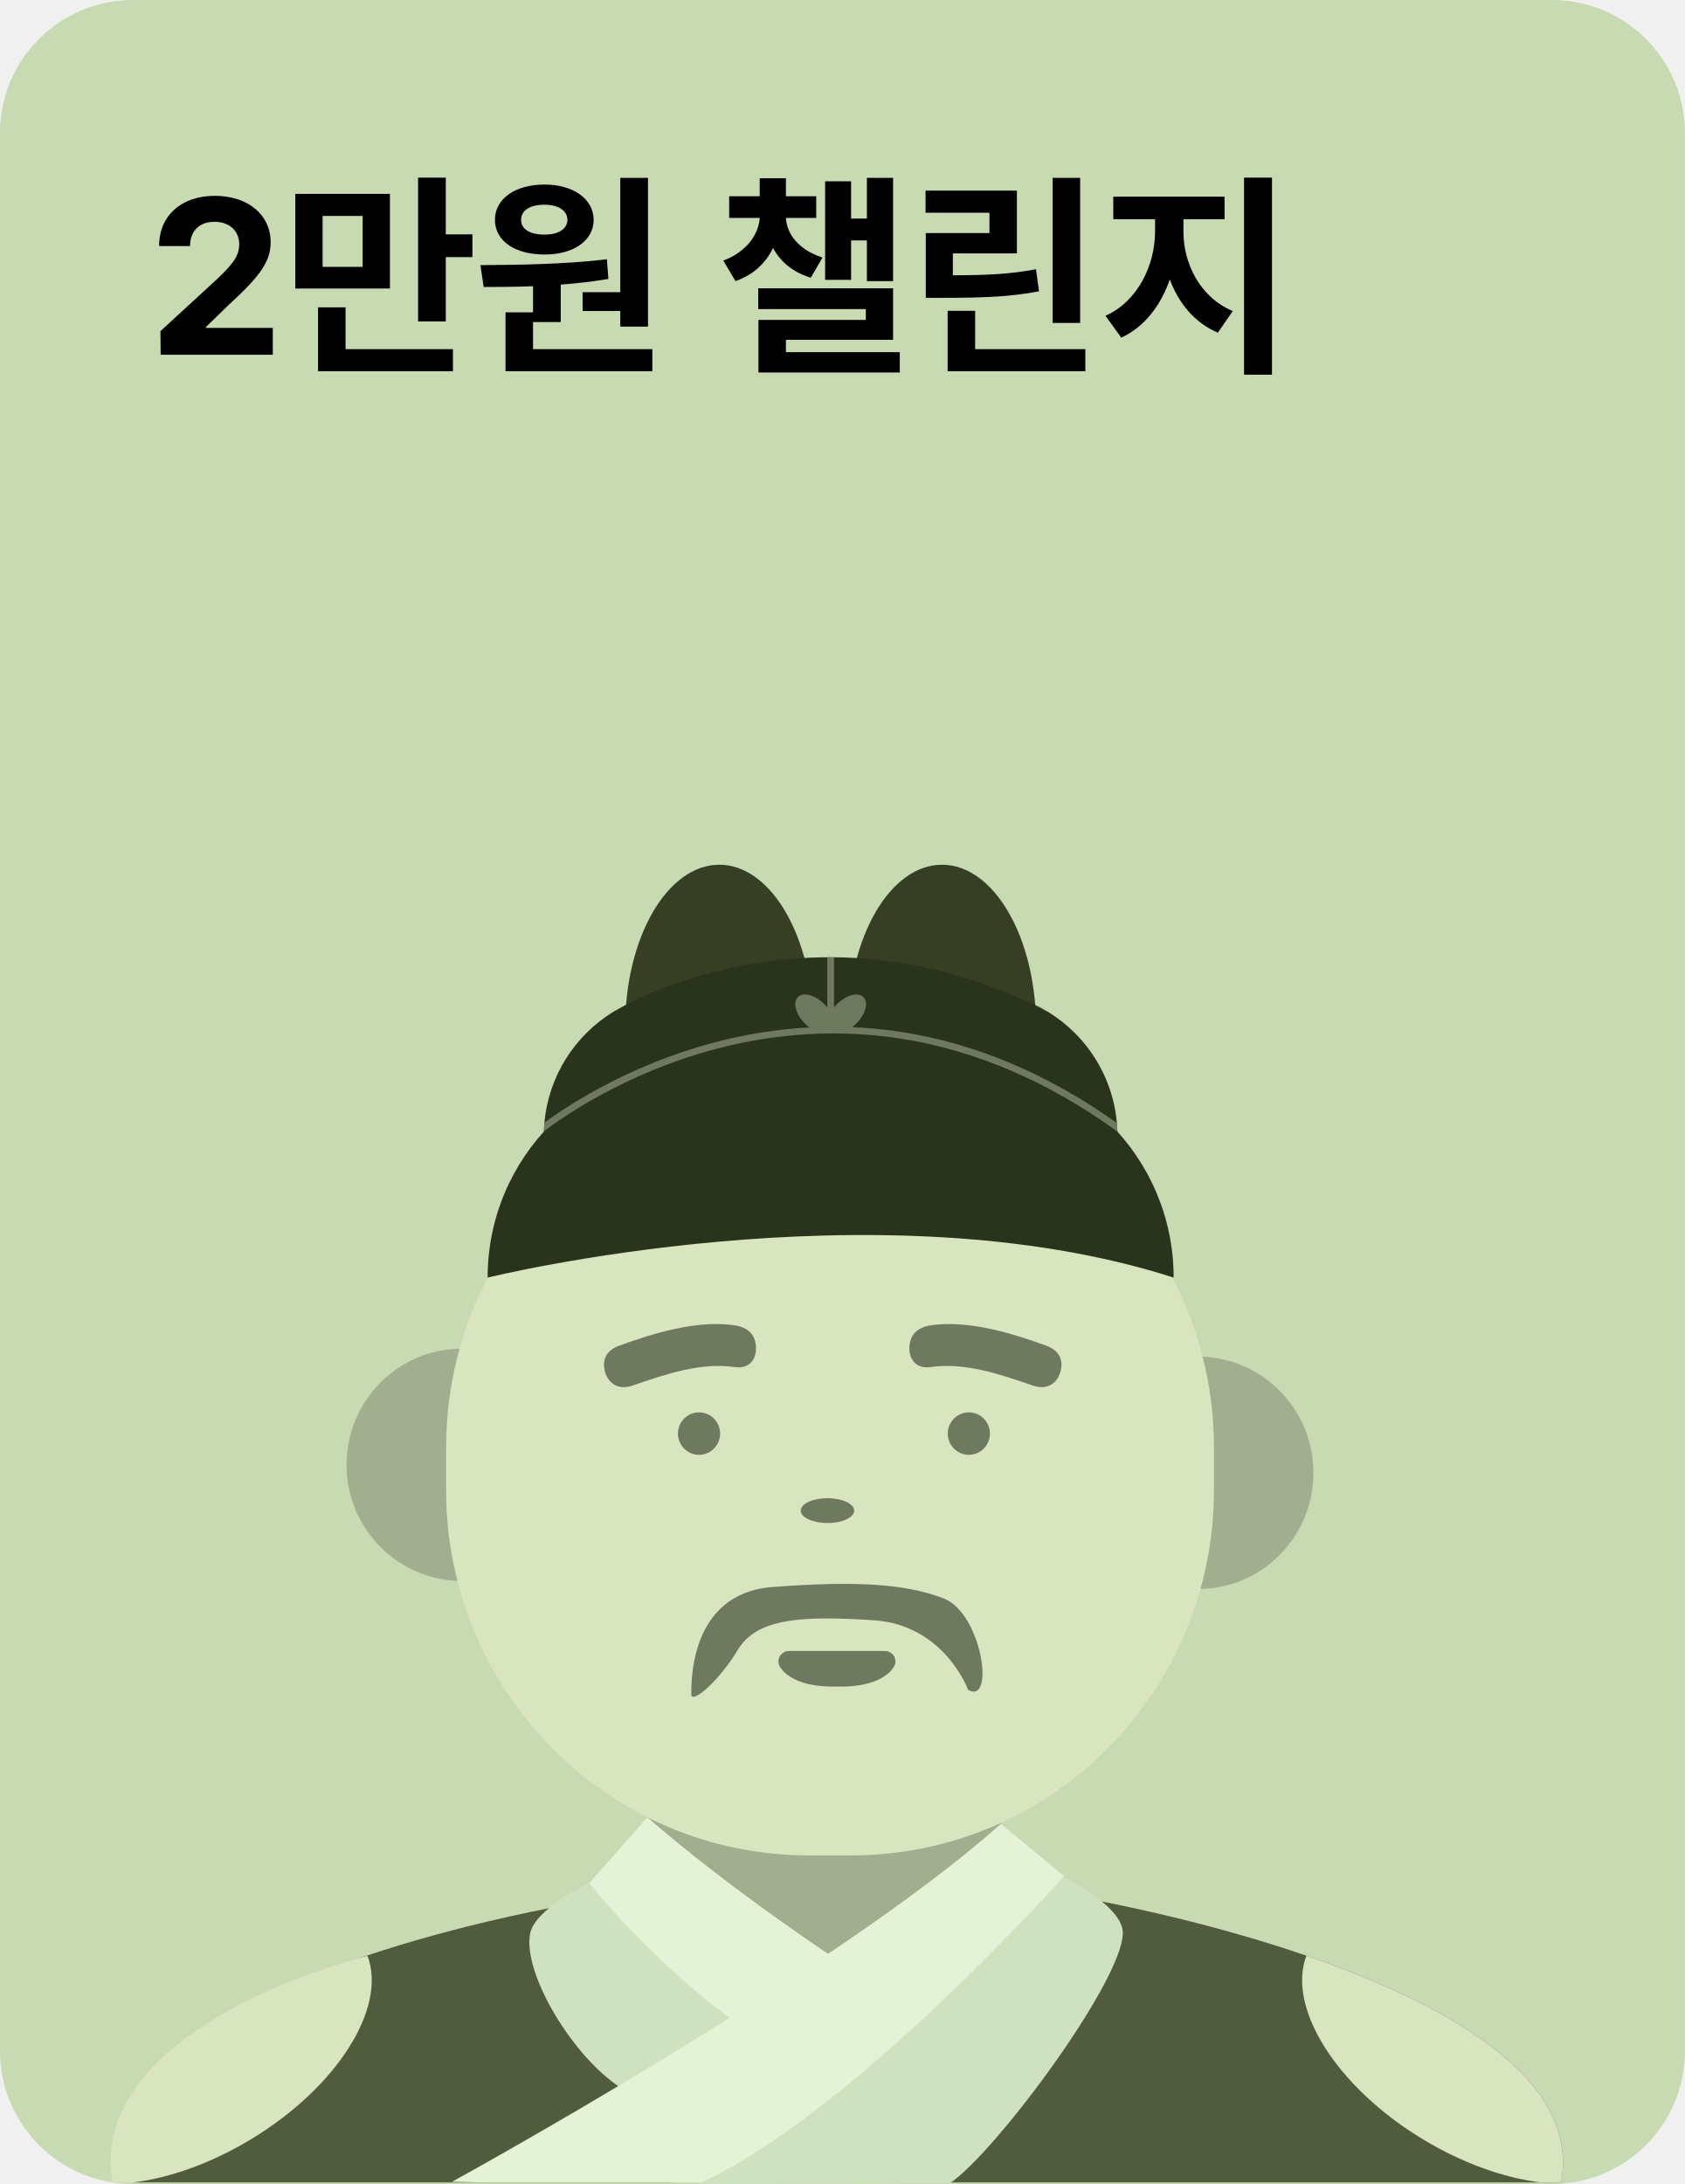
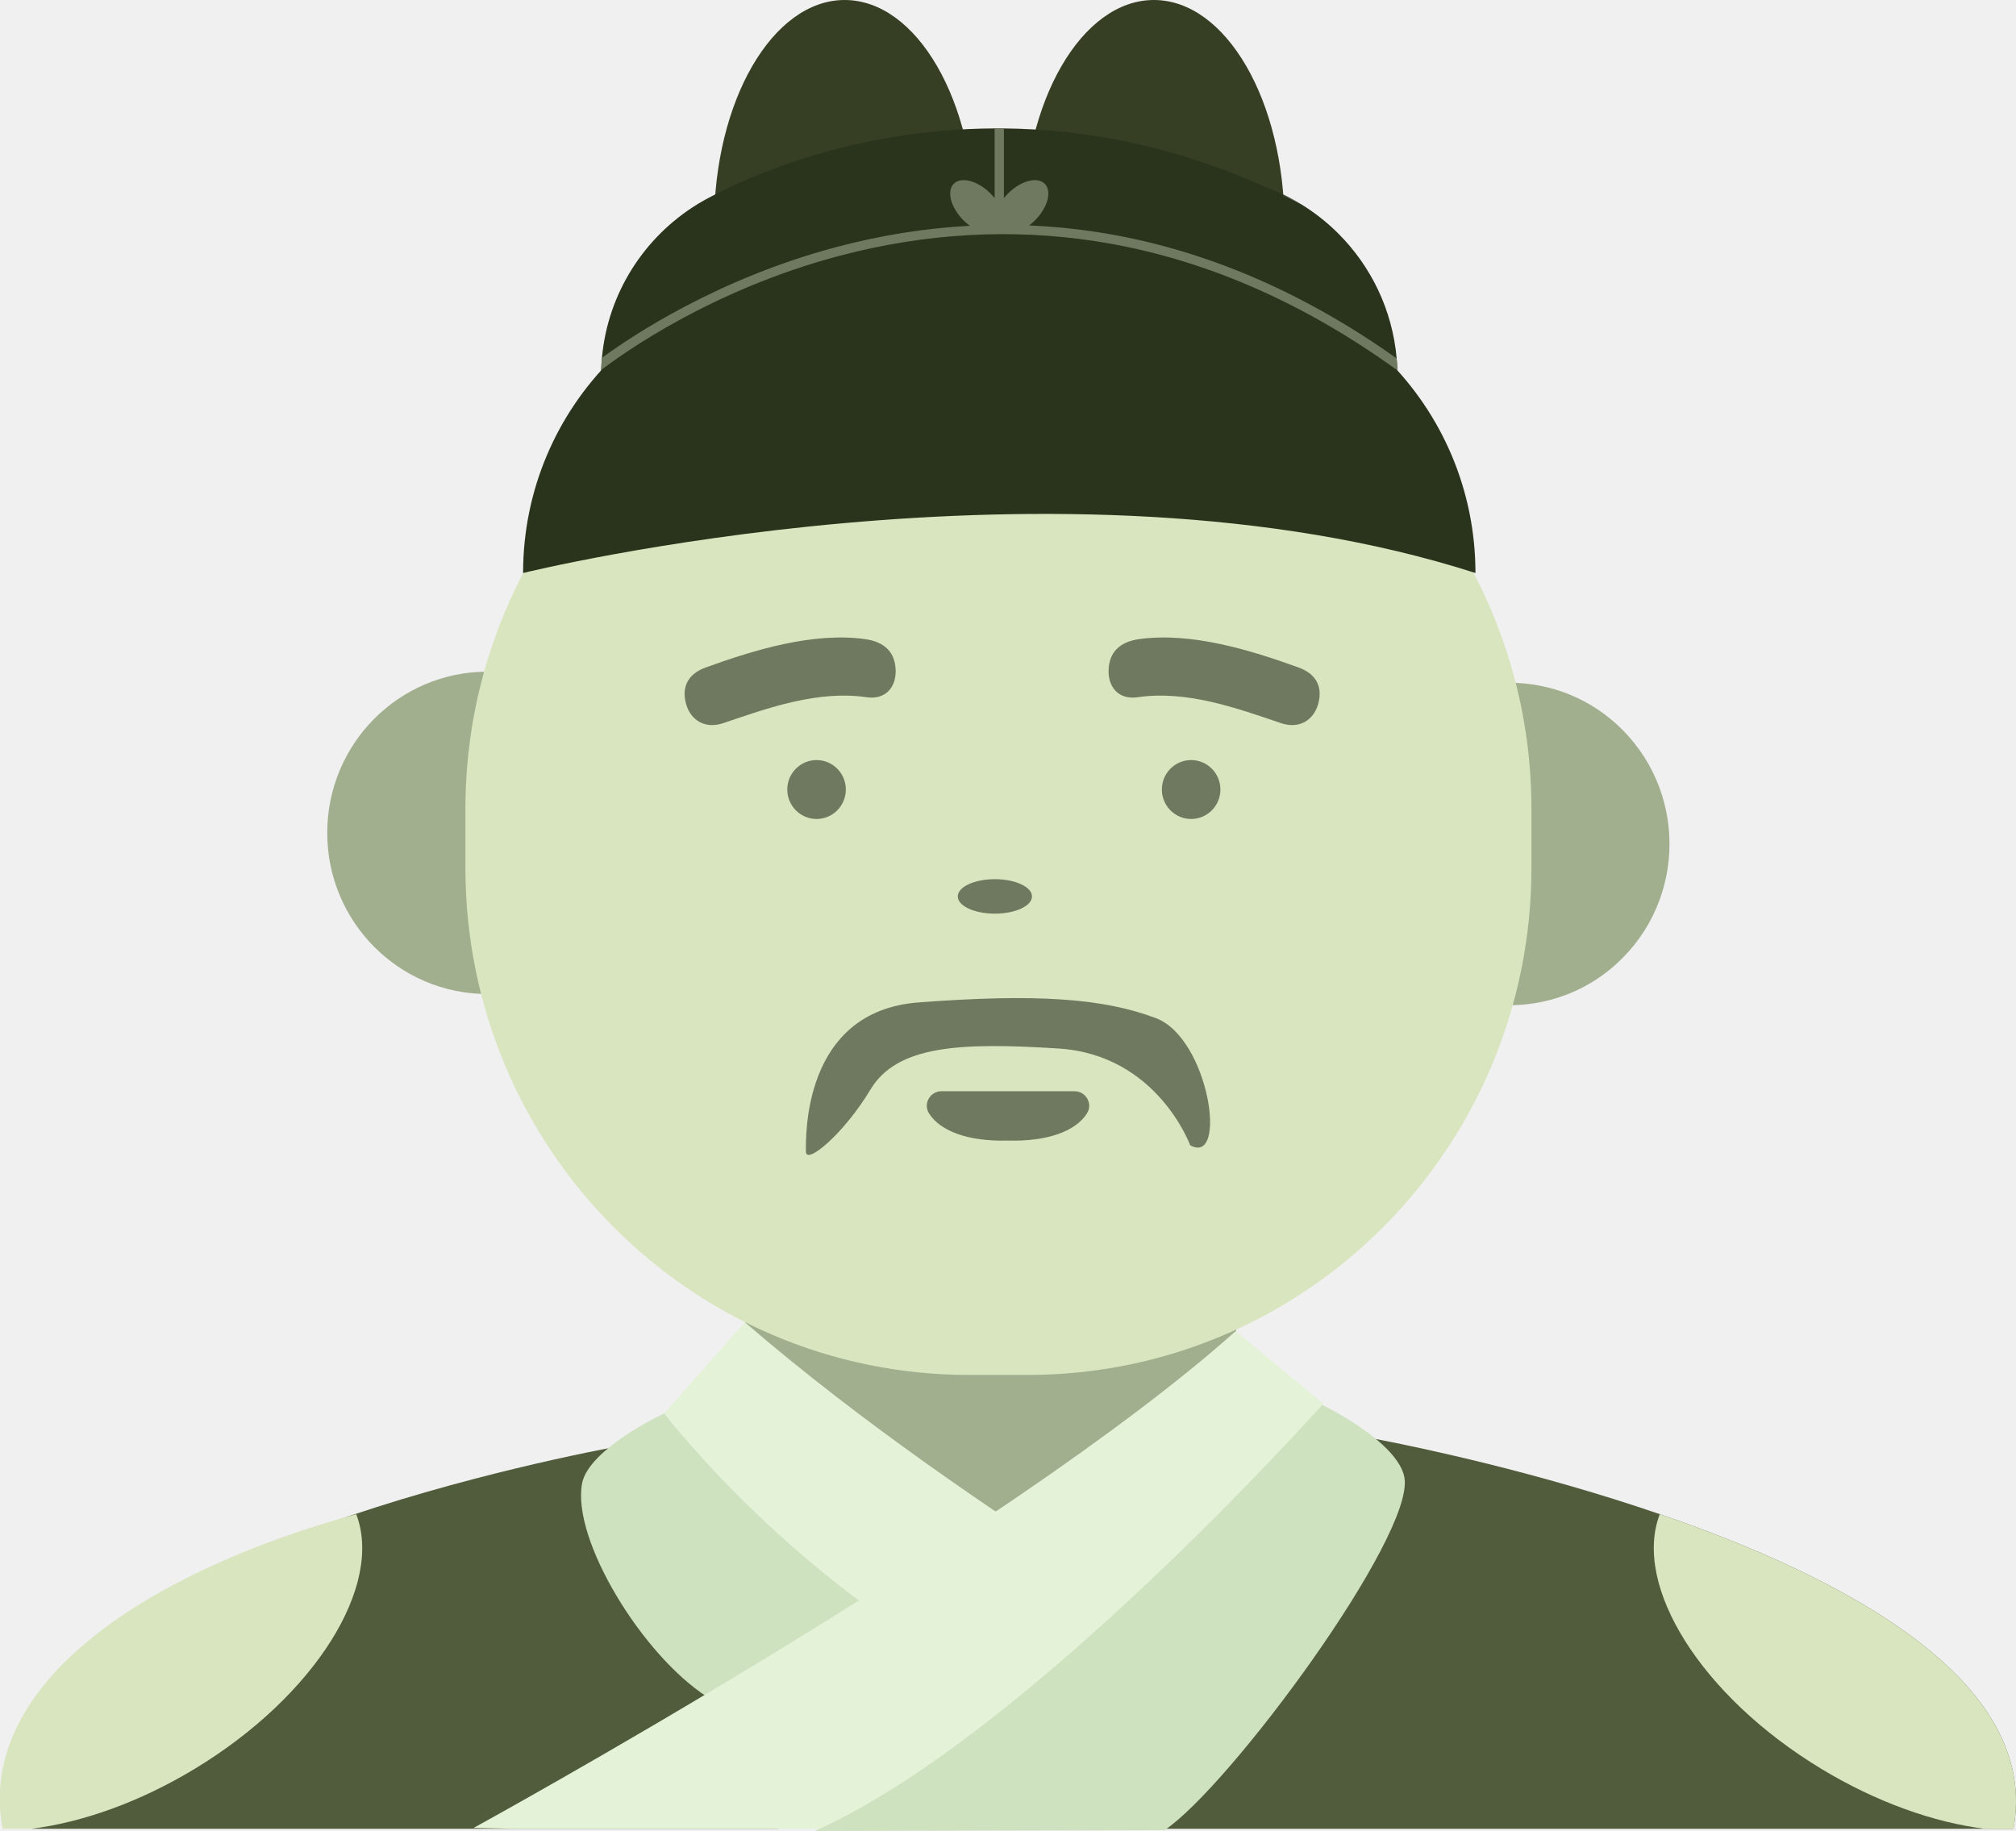
- <svg xmlns="http://www.w3.org/2000/svg" width="152" height="197" viewBox="0 0 152 197" fill="none">
-   <rect width="152" height="197" rx="12" fill="#C8DAB2" />
-   <path d="M14.492 32L14.473 29.871L19.551 25.203C20.869 23.943 21.582 23.162 21.582 22.039C21.582 20.779 20.635 19.998 19.336 20.008C18.008 19.998 17.139 20.838 17.148 22.195H14.355C14.346 19.432 16.396 17.664 19.375 17.664C22.402 17.664 24.414 19.393 24.414 21.844C24.414 23.455 23.633 24.773 20.723 27.41L18.574 29.5V29.578H24.609V32H14.492ZM35.176 17.488V26.023H26.641V17.488H35.176ZM28.691 33.484V27.723H31.172V31.492H40.859V33.484H28.691ZM29.102 24.07H32.715V19.48H29.102V24.07ZM37.715 28.992V16.023H40.215V21.141H42.617V23.191H40.215V28.992H37.715ZM58.457 16.043V29.461H55.957V28.055H52.559V26.355H55.957V16.043H58.457ZM43.34 23.914C46.592 23.895 50.986 23.846 54.746 23.387L54.883 25.164C53.477 25.398 52.022 25.564 50.586 25.672V29.051H48.086V31.492H58.848V33.484H45.605V28.172H48.086V25.818C46.494 25.877 44.98 25.887 43.633 25.887L43.34 23.914ZM44.648 19.832C44.648 17.938 46.475 16.639 49.121 16.648C51.699 16.639 53.545 17.938 53.555 19.832C53.545 21.736 51.699 22.967 49.121 22.957C46.475 22.967 44.648 21.736 44.648 19.832ZM47.012 19.832C47.002 20.691 47.852 21.17 49.121 21.16C50.312 21.17 51.172 20.691 51.191 19.832C51.172 18.953 50.312 18.465 49.121 18.465C47.852 18.465 47.002 18.953 47.012 19.832ZM73.633 17.703V19.656H70.898C70.967 21.092 72.051 22.547 74.199 23.23L73.144 25.047C71.504 24.559 70.391 23.582 69.736 22.371C69.102 23.689 67.978 24.793 66.348 25.359L65.254 23.504C67.363 22.713 68.447 21.121 68.535 19.656H65.781V17.703H68.535V16.082H70.898V17.703H73.633ZM68.398 27.879V26.004H80.566V30.652H70.898V31.766H81.172V33.602H68.418V28.855H78.106V27.879H68.398ZM74.434 25.242V16.355H76.777V19.715H78.203V16.043H80.566V25.359H78.203V21.688H76.777V25.242H74.434ZM97.441 16.043V29.129H94.961V16.043H97.441ZM83.496 19.188V17.195H91.738V22.859H85.957V24.832C89.141 24.822 91.152 24.725 93.457 24.285L93.731 26.277C91.143 26.766 88.838 26.863 85.078 26.863H83.516V21.023H89.258V19.188H83.496ZM85.488 33.484V28.035H87.969V31.492H97.91V33.484H85.488ZM106.758 20.867C106.748 23.738 108.232 26.814 111.211 28.055L109.863 30.008C107.773 29.119 106.328 27.352 105.527 25.203C104.727 27.537 103.252 29.49 101.152 30.457L99.727 28.484C102.676 27.166 104.199 23.875 104.199 20.867V19.773H100.43V17.742H110.469V19.773H106.758V20.867ZM112.227 33.797V16.023H114.746V33.797H112.227Z" fill="black" />
-   <g clip-path="url(#clip0_1743_4877)">
-     <path d="M13.177 188.547C12.072 190.517 12.096 196.857 12.096 196.857H60.591L51.005 171.848C51.005 171.848 19.533 177.211 13.176 188.548L13.177 188.547Z" fill="#515C3C" />
-     <path d="M47.818 174.432C48.229 172.157 53.166 169.852 53.166 169.852C53.166 169.852 62.729 182.36 76.508 188.278H55.942C51.727 185.556 47.159 178.079 47.819 174.432H47.818Z" fill="#CFE2C0" />
-     <path d="M90.328 177.563L58.424 174.852V161.21H90.328V177.563Z" fill="#A2AF8E" />
-     <path d="M58.395 163.93C73.305 176.819 94.194 188.279 94.194 188.279H76.507C62.728 182.361 53.164 169.853 53.164 169.853L58.394 163.931L58.395 163.93Z" fill="#E4F2D7" />
-     <path d="M140.833 196.857H82.85L87.982 188.278L89.569 185.626L98.146 171.29C98.146 171.29 98.597 171.368 99.408 171.524C102.333 172.089 109.935 173.687 117.853 176.407C129.869 180.535 142.614 187.249 140.833 196.857Z" fill="#515C3C" />
-     <path d="M90.295 164.512C75.385 177.838 40.77 196.802 40.77 196.802L43.638 196.857H66.616C80.395 190.738 95.986 169.225 95.986 169.225L90.295 164.512Z" fill="#E4F2D7" />
-     <path d="M101.262 174.04C100.851 171.689 95.915 169.304 95.915 169.304C95.915 169.304 76.719 190.881 62.94 197L85.674 196.944C89.89 194.131 101.921 177.811 101.261 174.041L101.262 174.04Z" fill="#CFE2C0" />
-     <path d="M140.833 196.857H138.968C135.673 196.445 131.945 195.137 128.344 192.957C120.523 188.223 116.076 181.059 117.853 176.407C129.869 180.535 142.614 187.249 140.833 196.857Z" fill="#D9E5BF" />
-     <path d="M10.168 196.857H12.033C15.328 196.445 19.056 195.137 22.657 192.957C30.478 188.223 34.925 181.059 33.148 176.407C20 180 8.387 187.249 10.168 196.857Z" fill="#D9E5BF" />
-     <path d="M41.668 142.602C47.414 142.602 52.072 137.912 52.072 132.127C52.072 126.342 47.414 121.653 41.668 121.653C35.922 121.653 31.264 126.342 31.264 132.127C31.264 137.912 35.922 142.602 41.668 142.602Z" fill="#A2AF8E" />
-     <path d="M103.675 142.346C102.103 141.599 100.845 140.539 99.899 139.324C99.601 138.941 99.781 138.388 100.231 138.212C100.896 137.951 101.484 137.45 101.853 136.719C102.33 135.771 102.271 134.601 101.7 133.709C100.98 132.585 99.736 132.125 98.588 132.33C98.121 132.413 97.706 131.988 97.768 131.514C98.053 129.294 99.037 127.148 100.729 125.445C104.794 121.351 111.379 121.354 115.436 125.44C119.762 129.797 119.485 137.038 114.595 141.024C111.534 143.52 107.234 144.039 103.675 142.346Z" fill="#A2AF8E" />
-     <path d="M109.513 130.579V134.408C109.513 152.605 94.856 167.361 76.773 167.361H72.976C54.893 167.361 40.243 152.605 40.243 134.408V130.579C40.243 119.235 45.934 109.23 54.6 103.305C56.195 102.211 57.889 101.261 59.67 100.469C61.2 99.778 62.787 99.21 64.424 98.763C67.149 98.022 70.016 97.626 72.976 97.626H76.773C83.572 97.626 89.9 99.714 95.135 103.291C103.815 109.215 109.513 119.228 109.513 130.579Z" fill="#D9E5BF" />
-     <path d="M63.06 131.227C64.111 131.227 64.962 130.37 64.962 129.313C64.962 128.255 64.111 127.398 63.06 127.398C62.01 127.398 61.158 128.255 61.158 129.313C61.158 130.37 62.01 131.227 63.06 131.227Z" fill="#6F795F" />
-     <path d="M87.4 131.227C88.451 131.227 89.302 130.37 89.302 129.313C89.302 128.255 88.451 127.398 87.4 127.398C86.35 127.398 85.498 128.255 85.498 129.313C85.498 130.37 86.35 131.227 87.4 131.227Z" fill="#6F795F" />
-     <path d="M77.058 136.26C77.058 136.878 75.978 137.38 74.647 137.38C73.315 137.38 72.236 136.879 72.236 136.26C72.236 135.641 73.315 135.14 74.647 135.14C75.978 135.14 77.058 135.641 77.058 136.26Z" fill="#6F795F" />
-     <path d="M66.296 123.312C63.168 122.857 59.959 123.987 57.023 124.991C55.815 125.403 54.908 124.812 54.6 123.813C54.293 122.814 54.563 121.85 55.854 121.382C58.997 120.245 62.791 119.081 66.175 119.531C67.565 119.716 68.166 120.467 68.2 121.549C68.234 122.629 67.58 123.5 66.295 123.313L66.296 123.312Z" fill="#6F795F" />
-     <path d="M83.941 123.312C87.069 122.857 90.278 123.987 93.215 124.991C94.422 125.403 95.329 124.812 95.637 123.813C95.944 122.814 95.674 121.85 94.383 121.382C91.24 120.245 87.446 119.081 84.062 119.531C82.672 119.716 82.071 120.467 82.037 121.549C82.003 122.629 82.657 123.5 83.942 123.313L83.941 123.312Z" fill="#6F795F" />
-     <path d="M95.133 103.291C92.081 104.45 83.98 104.198 74.627 104.198C65.275 104.198 57.553 104.45 54.6 103.305C56.081 102.29 57.653 101.397 59.298 100.642C59.419 100.577 59.549 100.527 59.67 100.469C61.2 99.778 62.787 99.21 64.424 98.763C65.883 98.367 67.377 98.073 68.914 97.878C70.244 97.712 71.595 97.626 72.975 97.626H76.772C83.571 97.626 89.899 99.714 95.133 103.291Z" fill="#4E4A4B" />
-     <path d="M87.338 152.434C87.338 152.434 85.205 146.557 78.794 146.146C72.382 145.735 68.285 145.943 66.56 148.817C64.834 151.692 62.368 153.746 62.368 152.842C62.368 151.938 62.121 143.725 69.682 143.15C77.243 142.576 81.668 142.861 85.119 144.174C88.571 145.488 89.804 153.794 87.338 152.434Z" fill="#6F795F" />
-     <path d="M75.499 152.127C72.913 152.203 71.084 151.507 70.364 150.355C69.974 149.73 70.441 148.92 71.177 148.92H79.822C80.559 148.92 81.026 149.73 80.635 150.355C79.914 151.507 78.085 152.202 75.499 152.127H75.499Z" fill="#6F795F" />
-     <path d="M84.979 107.306C89.667 107.306 93.467 100.746 93.467 92.653C93.467 84.56 89.667 78 84.979 78C80.291 78 76.491 84.56 76.491 92.653C76.491 100.746 80.291 107.306 84.979 107.306Z" fill="#363F24" />
-     <path d="M64.886 107.306C69.574 107.306 73.374 100.746 73.374 92.653C73.374 84.56 69.574 78 64.886 78C60.198 78 56.398 84.56 56.398 92.653C56.398 100.746 60.198 107.306 64.886 107.306Z" fill="#363F24" />
-     <path d="M43.989 115.241C43.989 115.241 78.982 106.599 105.875 115.241C105.875 104.393 97.077 95.6 86.224 95.6H63.641C52.788 95.6 43.99 104.394 43.99 115.241H43.989Z" fill="#2A341C" />
-     <path d="M55.403 91.222C55.426 91.208 55.453 91.191 55.483 91.173C55.456 91.188 55.43 91.205 55.403 91.222Z" fill="#2A341C" />
-     <path d="M55.484 91.174C55.508 91.16 55.536 91.144 55.565 91.128C55.538 91.144 55.511 91.158 55.484 91.174Z" fill="#2A341C" />
-     <path d="M56.184 90.787C55.918 90.928 55.711 91.044 55.565 91.127C55.769 91.008 55.974 90.894 56.184 90.787Z" fill="#2A341C" />
-     <path d="M94.552 91.277C93.738 90.856 92.929 90.467 92.124 90.109C92.978 90.416 93.79 90.809 94.552 91.277Z" fill="#2A341C" />
-     <path d="M100.804 102.45C100.804 104.075 99.272 105.272 97.697 104.865C80.139 100.324 59.594 103.611 52.04 105.118C50.498 105.425 49.06 104.247 49.06 102.674V102.45C49.06 102.315 49.062 102.182 49.066 102.049C49.074 101.784 49.09 101.521 49.114 101.26C49.494 97.035 51.88 93.388 55.312 91.277C55.312 91.277 55.329 91.266 55.363 91.246C55.375 91.239 55.389 91.231 55.404 91.222C55.427 91.208 55.454 91.192 55.485 91.173C55.63 91.09 55.865 90.955 56.185 90.785C56.197 90.779 56.209 90.772 56.222 90.766C58.593 89.514 65.426 86.39 74.632 86.346C74.833 86.344 75.034 86.346 75.235 86.347C80.289 86.396 86.031 87.385 92.125 90.108C92.929 90.466 93.738 90.856 94.553 91.276C95.431 91.816 96.24 92.455 96.965 93.179C99.082 95.297 100.479 98.134 100.756 101.293C100.778 101.549 100.793 101.807 100.8 102.067C100.804 102.193 100.806 102.322 100.806 102.449L100.804 102.45Z" fill="#2A341C" />
-     <path d="M100.798 102.068C94.552 97.545 87.967 94.723 81.22 93.681C75.727 92.832 70.112 93.152 64.531 94.63C56.225 96.832 50.444 100.991 49.066 102.049C49.074 101.784 49.09 101.521 49.114 101.26C51.054 99.834 56.626 96.107 64.353 94.055C67.24 93.288 70.135 92.828 73.02 92.674C72.881 92.572 72.746 92.455 72.615 92.325C71.78 91.491 71.496 90.424 71.979 89.941C72.461 89.458 73.529 89.743 74.364 90.576C74.461 90.673 74.552 90.774 74.632 90.877V86.347H75.234V90.877C75.315 90.774 75.404 90.673 75.501 90.576C76.336 89.743 77.404 89.458 77.886 89.941C78.369 90.424 78.085 91.491 77.251 92.325C77.129 92.446 77.003 92.556 76.875 92.652C78.355 92.715 79.829 92.858 81.296 93.083C88 94.116 94.543 96.879 100.754 101.294C100.776 101.55 100.791 101.808 100.798 102.068Z" fill="#6F795F" />
+ <svg xmlns="http://www.w3.org/2000/svg" width="131" height="119" viewBox="0 0 131 119" fill="none">
+   <g clip-path="url(#clip0_1743_5100)">
+     <path d="M3.177 110.547C2.073 112.517 2.096 118.857 2.096 118.857H50.591L41.005 93.848C41.005 93.848 9.533 99.211 3.176 110.548L3.177 110.547Z" fill="#515C3C" />
+     <path d="M37.818 96.432C38.229 94.157 43.166 91.852 43.166 91.852C43.166 91.852 52.729 104.36 66.508 110.278H45.942C41.727 107.556 37.159 100.079 37.819 96.432H37.818Z" fill="#CFE2C0" />
+     <path d="M80.328 99.563L48.424 96.852V83.21H80.328V99.563Z" fill="#A2AF8E" />
+     <path d="M48.395 85.93C63.305 98.819 84.194 110.279 84.194 110.279H66.507C52.728 104.361 43.164 91.853 43.164 91.853L48.394 85.931L48.395 85.93Z" fill="#E4F2D7" />
+     <path d="M130.833 118.857H72.85L77.982 110.278L79.569 107.626L88.146 93.29C88.146 93.29 88.597 93.368 89.408 93.524C92.333 94.089 99.935 95.688 107.853 98.407C119.869 102.535 132.614 109.249 130.833 118.857Z" fill="#515C3C" />
+     <path d="M80.295 86.512C65.385 99.838 30.77 118.802 30.77 118.802L33.638 118.857H56.616C70.395 112.738 85.986 91.225 85.986 91.225L80.295 86.512Z" fill="#E4F2D7" />
+     <path d="M91.262 96.04C90.851 93.689 85.915 91.304 85.915 91.304C85.915 91.304 66.719 112.881 52.94 119L75.674 118.944C79.89 116.131 91.921 99.811 91.261 96.041L91.262 96.04Z" fill="#CFE2C0" />
+     <path d="M130.833 118.857H128.968C125.673 118.445 121.945 117.137 118.344 114.957C110.523 110.223 106.076 103.059 107.853 98.407C119.869 102.535 132.614 109.249 130.833 118.857Z" fill="#D9E5BF" />
+     <path d="M0.168 118.857H2.033C5.328 118.445 9.056 117.137 12.658 114.957C20.478 110.223 24.925 103.059 23.148 98.407C10 102 -1.613 109.249 0.168 118.857Z" fill="#D9E5BF" />
+     <path d="M31.668 64.602C37.414 64.602 42.072 59.912 42.072 54.127C42.072 48.342 37.414 43.653 31.668 43.653C25.922 43.653 21.264 48.342 21.264 54.127C21.264 59.912 25.922 64.602 31.668 64.602Z" fill="#A2AF8E" />
+     <path d="M93.675 64.346C92.103 63.599 90.845 62.538 89.899 61.324C89.601 60.941 89.781 60.388 90.231 60.212C90.896 59.951 91.484 59.45 91.853 58.719C92.33 57.771 92.271 56.601 91.7 55.709C90.98 54.585 89.736 54.125 88.588 54.33C88.121 54.413 87.706 53.988 87.768 53.514C88.053 51.294 89.037 49.148 90.729 47.445C94.794 43.351 101.379 43.354 105.436 47.44C109.762 51.797 109.485 59.038 104.595 63.024C101.534 65.52 97.234 66.039 93.675 64.346Z" fill="#A2AF8E" />
+     <path d="M99.513 52.579V56.408C99.513 74.605 84.856 89.361 66.773 89.361H62.976C44.893 89.361 30.243 74.605 30.243 56.408V52.579C30.243 41.235 35.934 31.23 44.6 25.305C46.195 24.212 47.889 23.261 49.67 22.469C51.2 21.778 52.787 21.21 54.424 20.763C57.149 20.022 60.016 19.626 62.976 19.626H66.773C73.572 19.626 79.9 21.714 85.135 25.291C93.815 31.215 99.513 41.228 99.513 52.579Z" fill="#D9E5BF" />
+     <path d="M53.06 53.227C54.111 53.227 54.962 52.37 54.962 51.312C54.962 50.255 54.111 49.398 53.06 49.398C52.01 49.398 51.158 50.255 51.158 51.312C51.158 52.37 52.01 53.227 53.06 53.227Z" fill="#6F795F" />
+     <path d="M77.4 53.227C78.451 53.227 79.302 52.37 79.302 51.312C79.302 50.255 78.451 49.398 77.4 49.398C76.35 49.398 75.498 50.255 75.498 51.312C75.498 52.37 76.35 53.227 77.4 53.227Z" fill="#6F795F" />
+     <path d="M67.058 58.26C67.058 58.878 65.978 59.38 64.647 59.38C63.315 59.38 62.236 58.879 62.236 58.26C62.236 57.641 63.315 57.14 64.647 57.14C65.978 57.14 67.058 57.641 67.058 58.26Z" fill="#6F795F" />
+     <path d="M56.296 45.312C53.168 44.857 49.959 45.987 47.023 46.991C45.815 47.403 44.908 46.812 44.6 45.813C44.293 44.814 44.563 43.85 45.854 43.382C48.997 42.245 52.791 41.081 56.175 41.531C57.565 41.716 58.166 42.467 58.2 43.549C58.234 44.629 57.58 45.5 56.295 45.313L56.296 45.312Z" fill="#6F795F" />
+     <path d="M73.941 45.312C77.069 44.857 80.278 45.987 83.215 46.991C84.422 47.403 85.329 46.812 85.637 45.813C85.944 44.814 85.674 43.85 84.383 43.382C81.24 42.245 77.446 41.081 74.062 41.531C72.672 41.716 72.071 42.467 72.037 43.549C72.003 44.629 72.657 45.5 73.942 45.313L73.941 45.312Z" fill="#6F795F" />
+     <path d="M85.133 25.291C82.081 26.45 73.98 26.198 64.627 26.198C55.275 26.198 47.553 26.45 44.6 25.305C46.081 24.29 47.653 23.397 49.298 22.642C49.419 22.577 49.549 22.527 49.67 22.469C51.2 21.778 52.787 21.21 54.424 20.763C55.883 20.367 57.377 20.073 58.914 19.878C60.244 19.712 61.595 19.626 62.975 19.626H66.772C73.571 19.626 79.899 21.714 85.133 25.291Z" fill="#4E4A4B" />
+     <path d="M77.338 74.434C77.338 74.434 75.205 68.557 68.794 68.146C62.382 67.735 58.285 67.943 56.56 70.817C54.834 73.692 52.368 75.746 52.368 74.842C52.368 73.938 52.121 65.725 59.682 65.15C67.243 64.576 71.668 64.861 75.119 66.174C78.571 67.489 79.804 75.794 77.338 74.434Z" fill="#6F795F" />
+     <path d="M65.499 74.127C62.913 74.203 61.084 73.507 60.364 72.355C59.974 71.731 60.441 70.921 61.177 70.921H69.822C70.559 70.921 71.026 71.731 70.635 72.355C69.914 73.507 68.085 74.202 65.499 74.127H65.499Z" fill="#6F795F" />
+     <path d="M74.979 29.306C79.667 29.306 83.467 22.745 83.467 14.653C83.467 6.56 79.667 0 74.979 0C70.291 0 66.491 6.56 66.491 14.653C66.491 22.745 70.291 29.306 74.979 29.306Z" fill="#363F24" />
+     <path d="M54.886 29.306C59.574 29.306 63.374 22.745 63.374 14.653C63.374 6.56 59.574 0 54.886 0C50.198 0 46.398 6.56 46.398 14.653C46.398 22.745 50.198 29.306 54.886 29.306Z" fill="#363F24" />
+     <path d="M33.989 37.241C33.989 37.241 68.982 28.599 95.875 37.241C95.875 26.393 87.077 17.6 76.224 17.6H53.641C42.788 17.6 33.99 26.394 33.99 37.241H33.989Z" fill="#2A341C" />
+     <path d="M45.403 13.222C45.426 13.208 45.453 13.191 45.483 13.173C45.456 13.188 45.43 13.205 45.403 13.222Z" fill="#2A341C" />
+     <path d="M45.484 13.174C45.508 13.16 45.536 13.144 45.565 13.128C45.538 13.144 45.511 13.158 45.484 13.174Z" fill="#2A341C" />
+     <path d="M46.184 12.787C45.918 12.928 45.711 13.044 45.565 13.127C45.769 13.008 45.974 12.894 46.184 12.787Z" fill="#2A341C" />
+     <path d="M84.552 13.277C83.738 12.856 82.929 12.467 82.124 12.109C82.978 12.416 83.79 12.809 84.552 13.277Z" fill="#2A341C" />
+     <path d="M90.804 24.45C90.804 26.075 89.272 27.272 87.697 26.865C70.139 22.324 49.594 25.611 42.04 27.118C40.498 27.425 39.06 26.247 39.06 24.674V24.45C39.06 24.316 39.062 24.182 39.066 24.049C39.074 23.784 39.09 23.521 39.114 23.26C39.494 19.035 41.88 15.388 45.312 13.277C45.312 13.277 45.329 13.266 45.363 13.246C45.375 13.239 45.389 13.231 45.404 13.222C45.427 13.208 45.454 13.191 45.485 13.173C45.63 13.089 45.865 12.955 46.185 12.785C46.197 12.779 46.209 12.772 46.222 12.766C48.593 11.514 55.426 8.39 64.632 8.346C64.833 8.344 65.034 8.346 65.235 8.347C70.289 8.396 76.031 9.385 82.125 12.108C82.929 12.466 83.738 12.856 84.553 13.276C85.431 13.816 86.24 14.455 86.965 15.179C89.082 17.297 90.479 20.134 90.756 23.293C90.778 23.549 90.793 23.808 90.8 24.067C90.804 24.193 90.806 24.322 90.806 24.449L90.804 24.45Z" fill="#2A341C" />
+     <path d="M90.798 24.068C84.552 19.545 77.967 16.723 71.22 15.681C65.727 14.832 60.112 15.152 54.532 16.631C46.225 18.832 40.444 22.991 39.066 24.049C39.074 23.784 39.09 23.521 39.114 23.26C41.054 21.834 46.626 18.107 54.353 16.055C57.24 15.288 60.135 14.828 63.02 14.674C62.881 14.572 62.746 14.455 62.614 14.325C61.78 13.491 61.496 12.424 61.979 11.941C62.461 11.458 63.529 11.743 64.364 12.576C64.461 12.673 64.552 12.774 64.632 12.877V8.347H65.234V12.877C65.315 12.774 65.404 12.673 65.501 12.576C66.336 11.743 67.404 11.458 67.886 11.941C68.369 12.424 68.085 13.491 67.251 14.325C67.129 14.446 67.003 14.556 66.875 14.652C68.355 14.714 69.829 14.858 71.296 15.083C78 16.116 84.543 18.879 90.754 23.294C90.776 23.55 90.791 23.808 90.798 24.068Z" fill="#6F795F" />
  </g>
  <defs>
-     <clipPath id="clip0_1743_4877">
-       <rect width="131" height="119" fill="white" transform="translate(10 78)" />
+     <clipPath id="clip0_1743_5100">
+       <rect width="131" height="119" fill="white" />
    </clipPath>
  </defs>
</svg>
